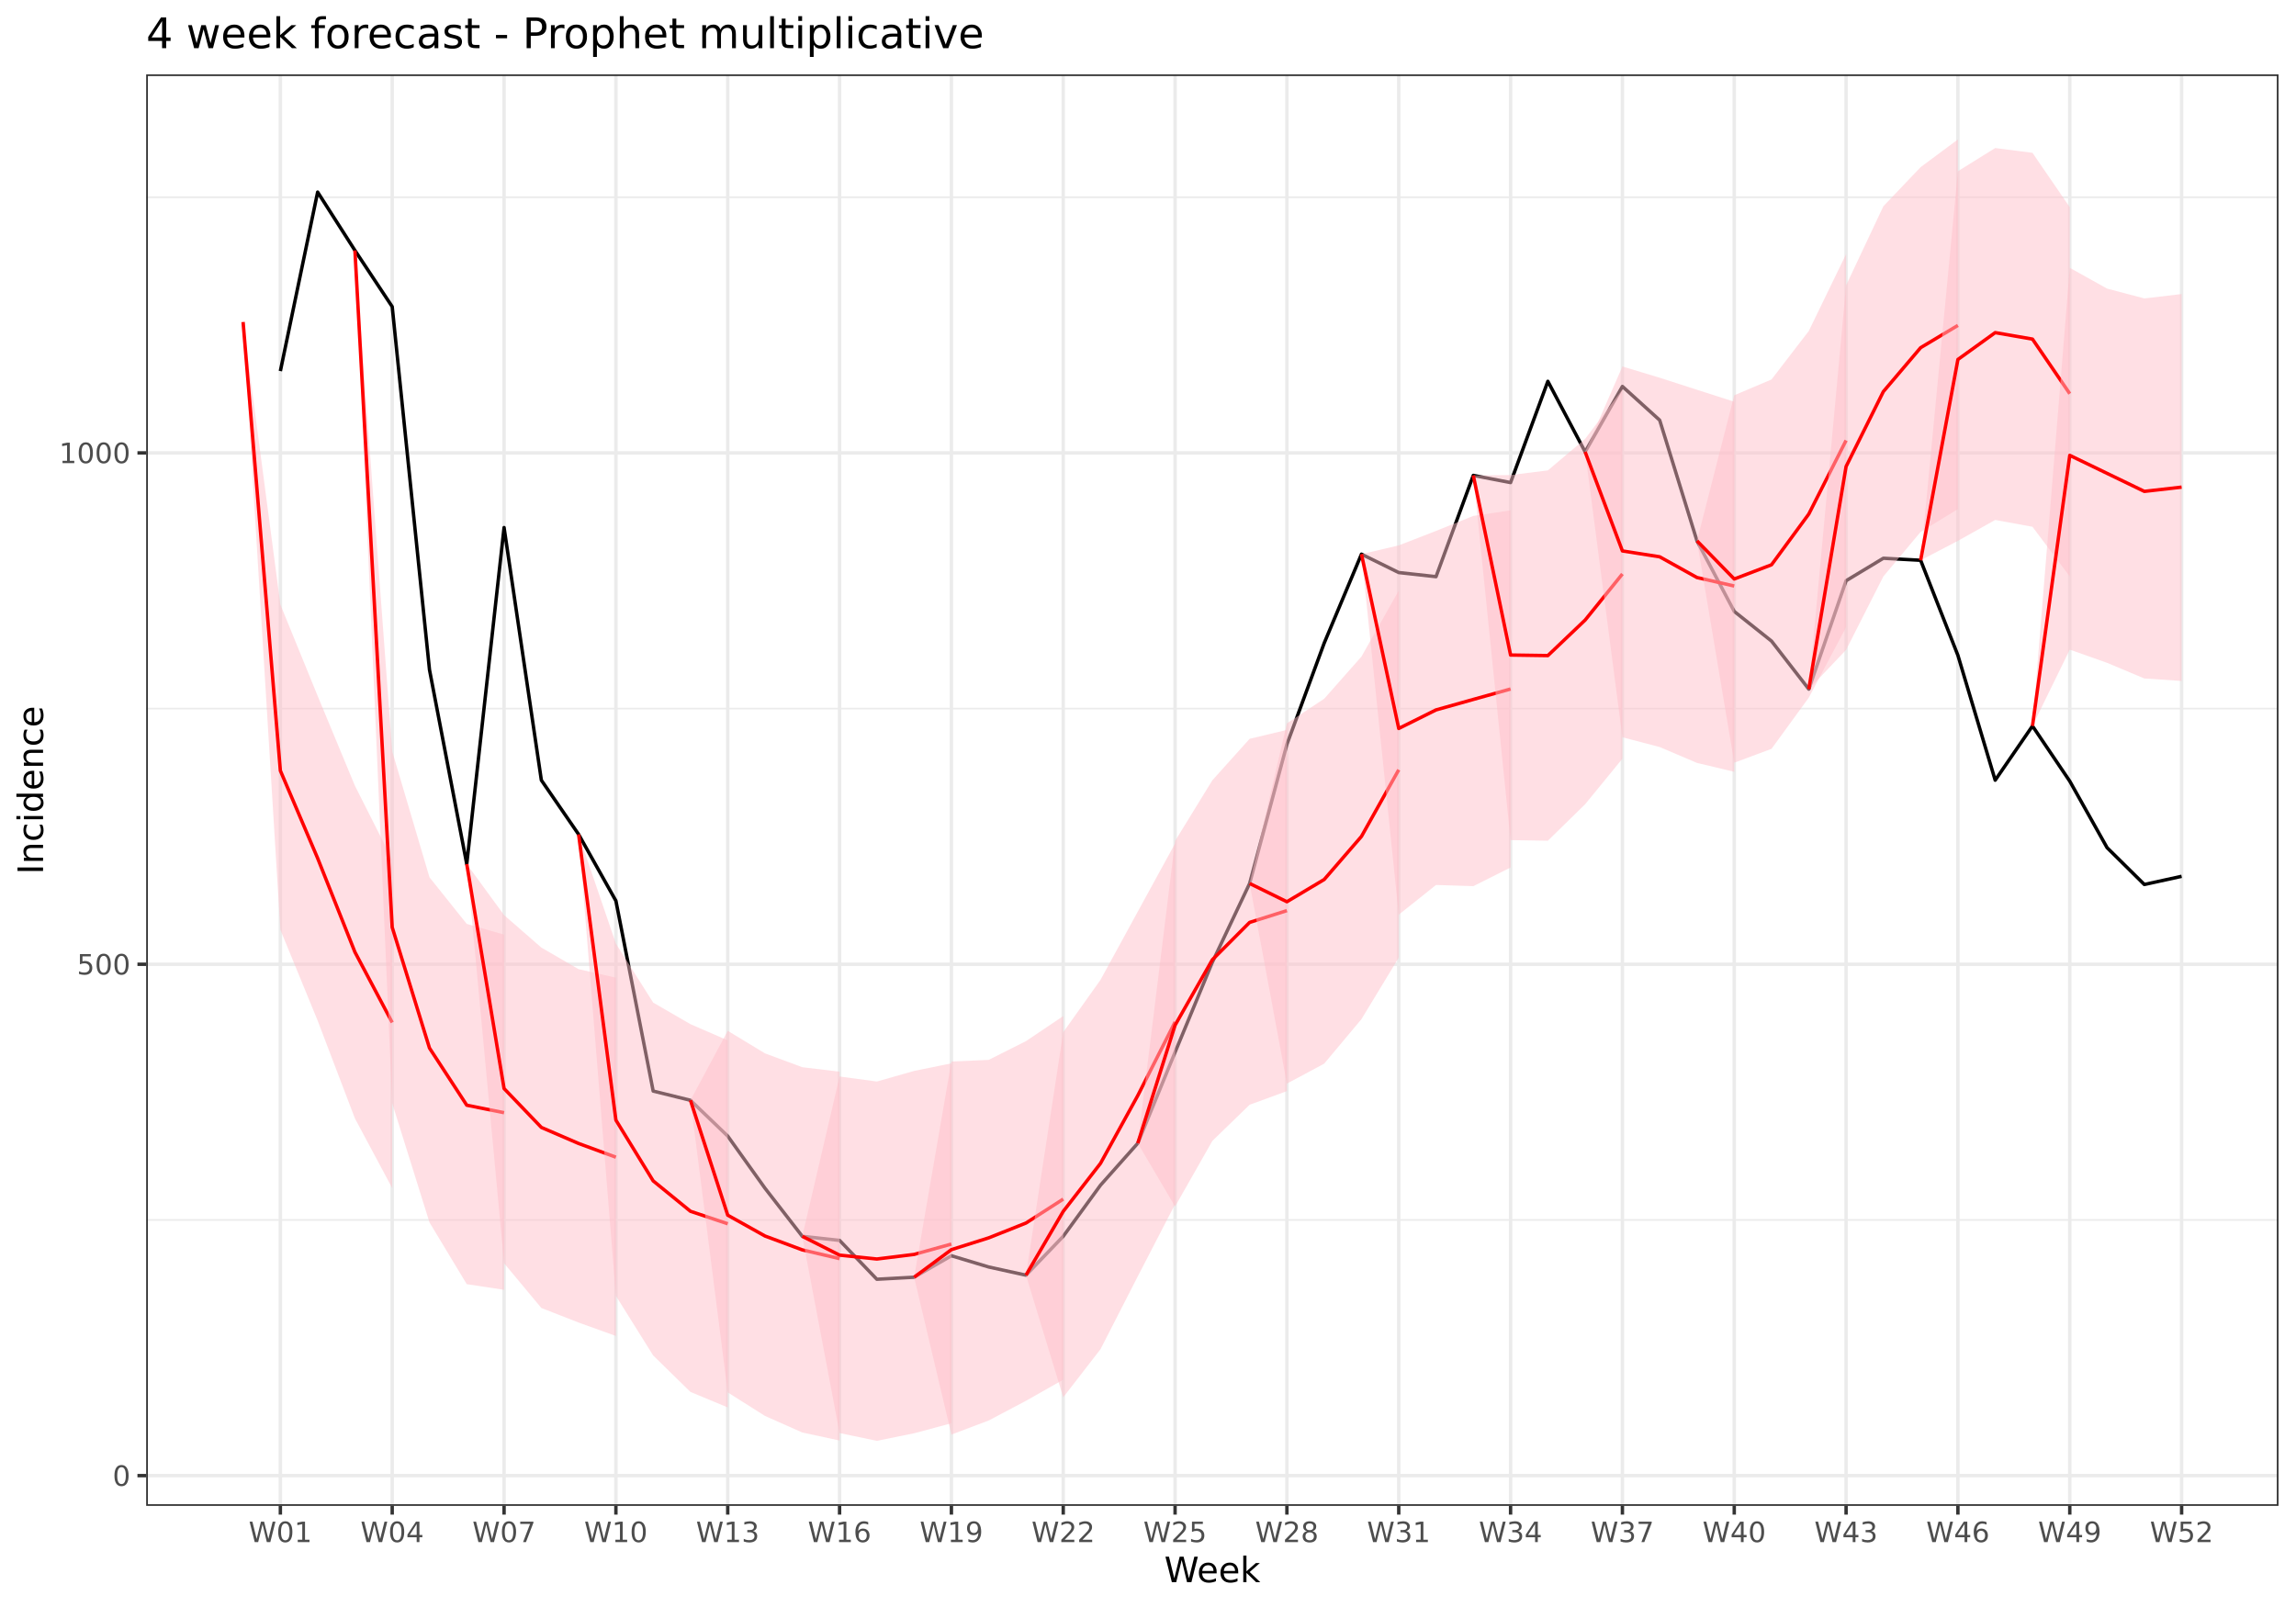
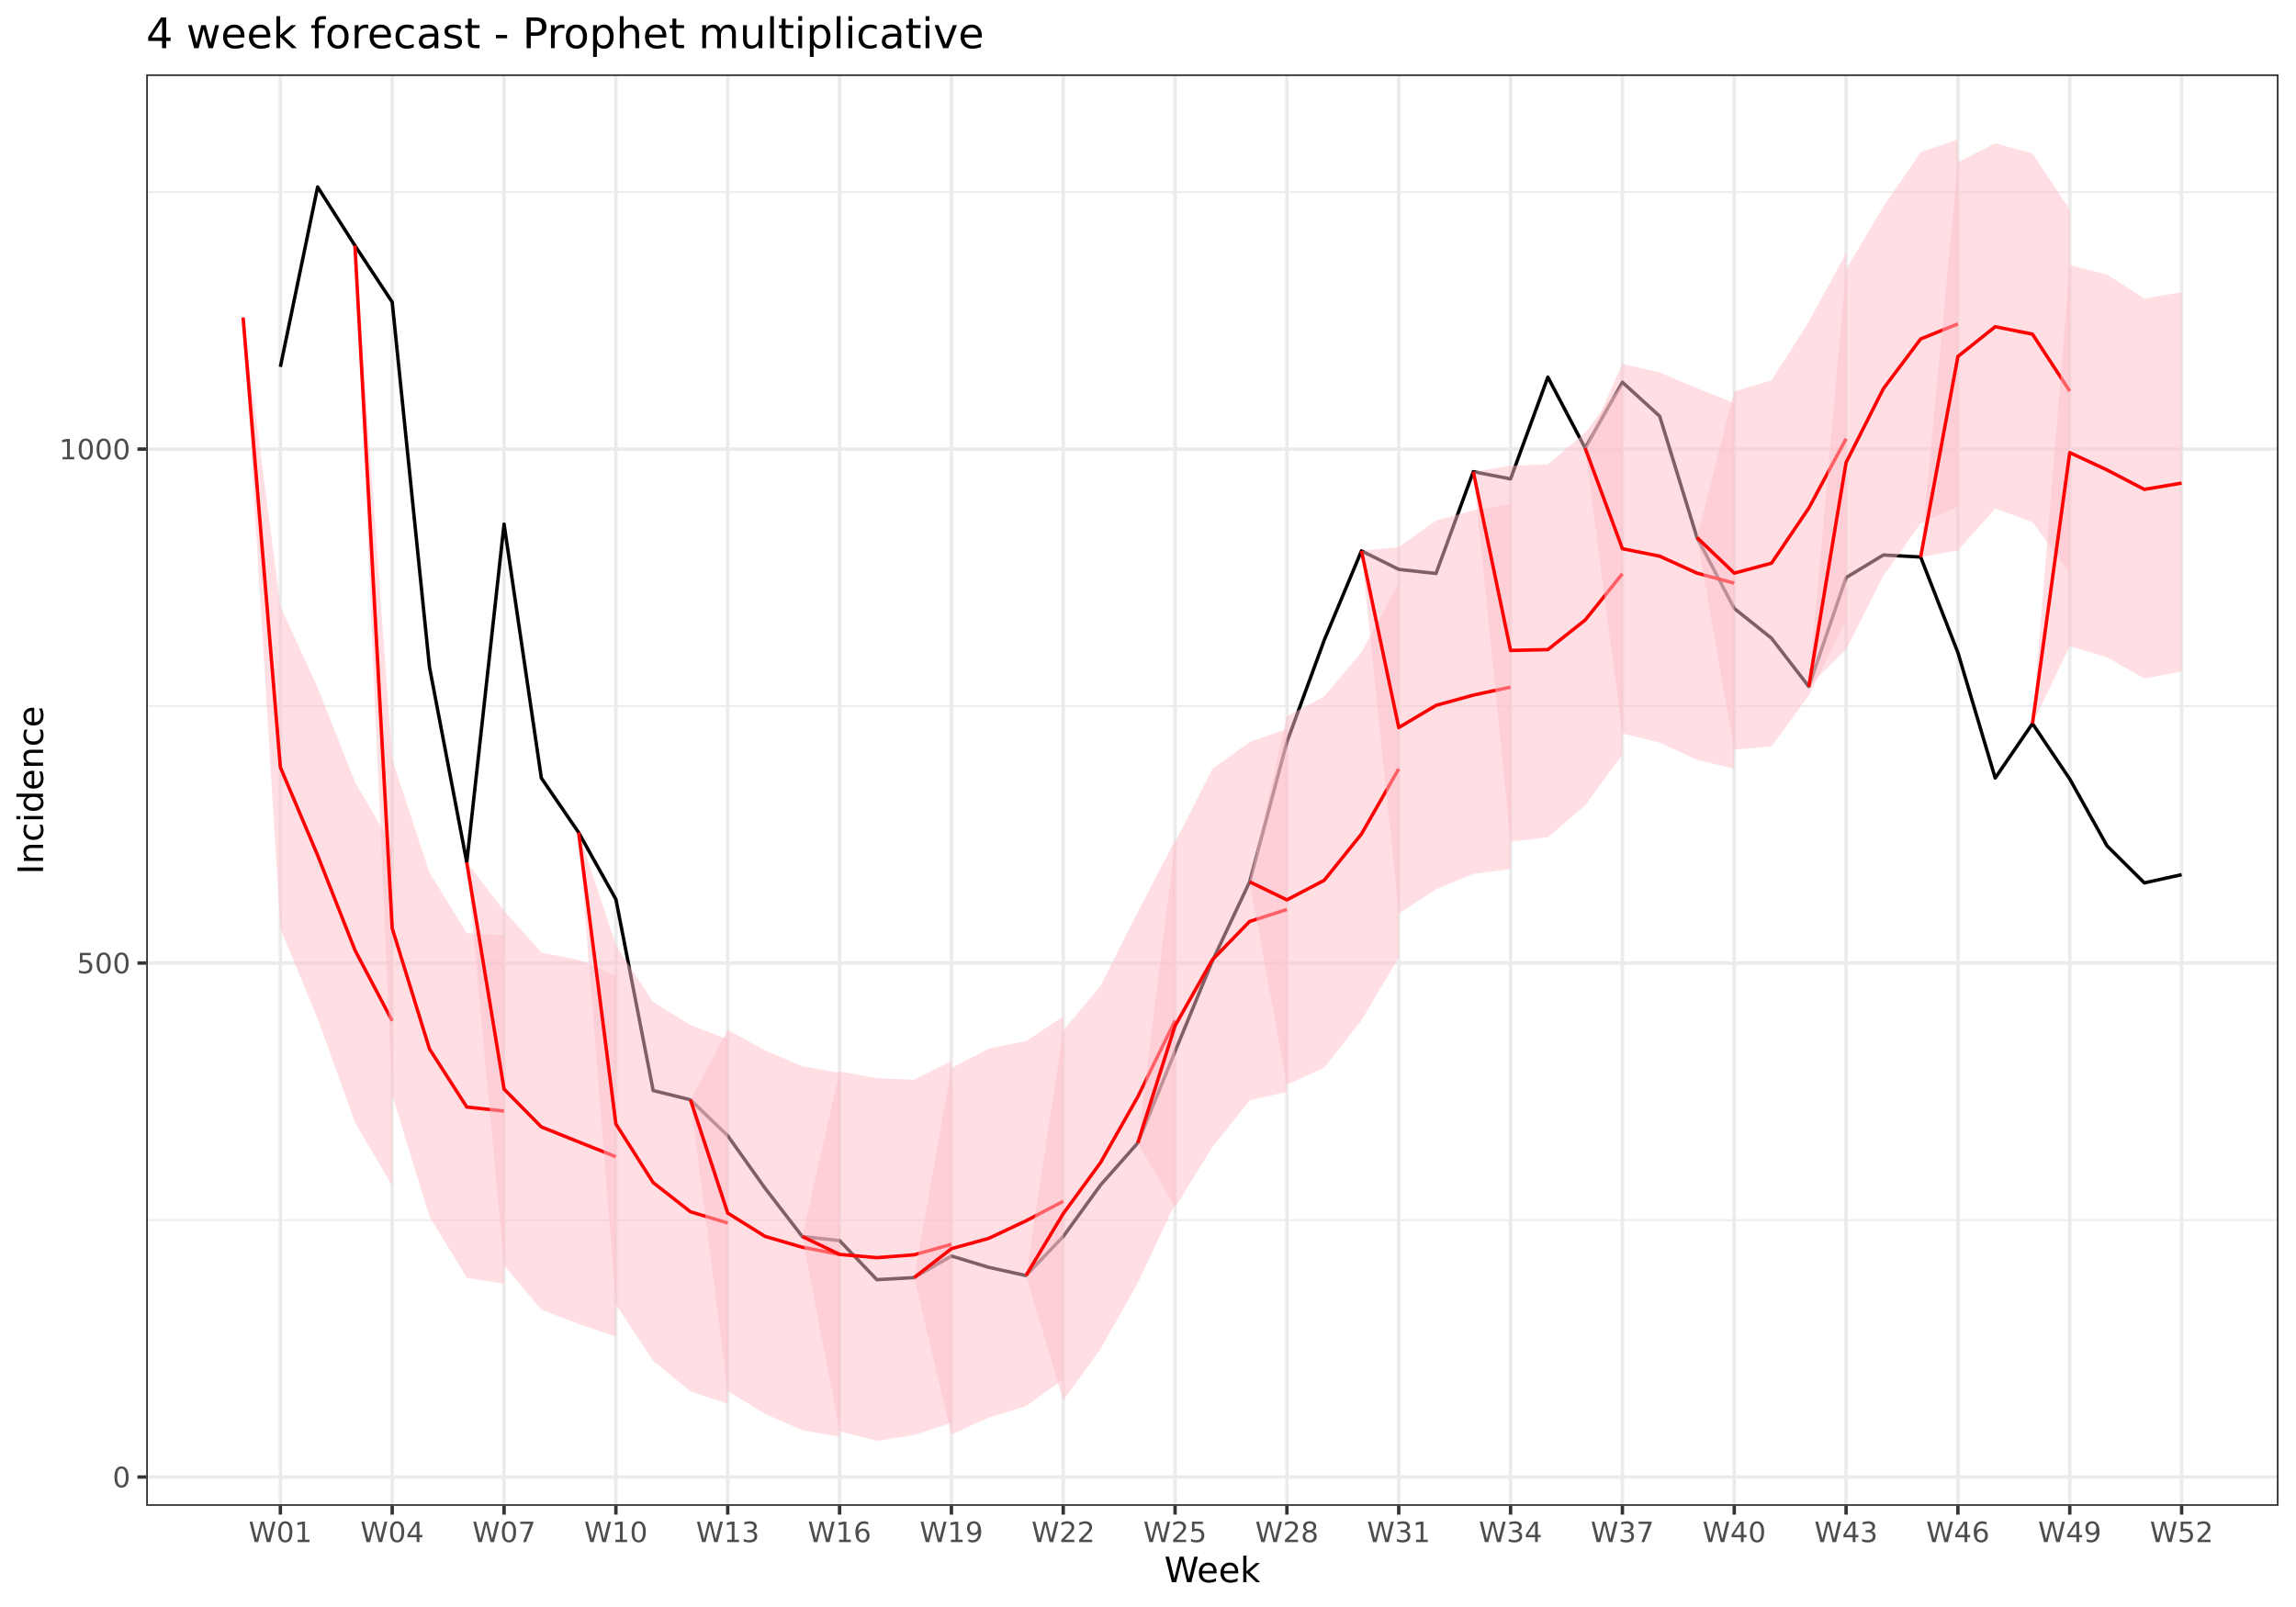
<svg xmlns="http://www.w3.org/2000/svg" class="svglite" width="720.00pt" height="504.00pt" viewBox="0 0 720.00 504.00">
  <defs>
    <style type="text/css">
    .svglite line, .svglite polyline, .svglite polygon, .svglite path, .svglite rect, .svglite circle {
      fill: none;
      stroke: #000000;
      stroke-linecap: round;
      stroke-linejoin: round;
      stroke-miterlimit: 10.00;
    }
    .svglite text {
      white-space: pre;
    }
  </style>
  </defs>
  <rect width="100%" height="100%" style="stroke: none; fill: #FFFFFF;" />
  <defs>
    <clipPath id="cpMC4wMHw3MjAuMDB8MC4wMHw1MDQuMDA=">
      <rect x="0.00" y="0.00" width="720.00" height="504.00" />
    </clipPath>
  </defs>
  <g clip-path="url(#cpMC4wMHw3MjAuMDB8MC4wMHw1MDQuMDA=)">
    <rect x="0.00" y="-0" width="720.00" height="504.00" style="stroke-width: 1.07; stroke: #FFFFFF; fill: #FFFFFF;" />
  </g>
  <defs>
    <clipPath id="cpNDUuODR8NzE0LjUyfDIzLjMyfDQ3Mi4yOQ==">
      <rect x="45.84" y="23.32" width="668.68" height="448.97" />
    </clipPath>
  </defs>
  <g clip-path="url(#cpNDUuODR8NzE0LjUyfDIzLjMyfDQ3Mi4yOQ==)">
    <rect x="45.84" y="23.32" width="668.68" height="448.97" style="stroke-width: 1.07; stroke: none; fill: #FFFFFF;" />
-     <polyline points="45.84,382.61 714.52,382.61 " style="stroke-width: 0.53; stroke: #EBEBEB; stroke-linecap: butt;" />
-     <polyline points="45.84,222.23 714.52,222.23 " style="stroke-width: 0.53; stroke: #EBEBEB; stroke-linecap: butt;" />
-     <polyline points="45.84,61.86 714.52,61.86 " style="stroke-width: 0.53; stroke: #EBEBEB; stroke-linecap: butt;" />
-     <polyline points="45.84,462.80 714.52,462.80 " style="stroke-width: 1.07; stroke: #EBEBEB; stroke-linecap: butt;" />
-     <polyline points="45.84,302.42 714.52,302.42 " style="stroke-width: 1.07; stroke: #EBEBEB; stroke-linecap: butt;" />
-     <polyline points="45.84,142.04 714.52,142.04 " style="stroke-width: 1.07; stroke: #EBEBEB; stroke-linecap: butt;" />
+     <polyline points="45.84,382.64 714.52,382.64 " style="stroke-width: 0.53; stroke: #EBEBEB; stroke-linecap: butt;" />
+     <polyline points="45.84,221.45 714.52,221.45 " style="stroke-width: 0.53; stroke: #EBEBEB; stroke-linecap: butt;" />
+     <polyline points="45.84,60.25 714.52,60.25 " style="stroke-width: 0.53; stroke: #EBEBEB; stroke-linecap: butt;" />
+     <polyline points="45.84,463.23 714.52,463.23 " style="stroke-width: 1.07; stroke: #EBEBEB; stroke-linecap: butt;" />
+     <polyline points="45.84,302.04 714.52,302.04 " style="stroke-width: 1.07; stroke: #EBEBEB; stroke-linecap: butt;" />
+     <polyline points="45.84,140.85 714.52,140.85 " style="stroke-width: 1.07; stroke: #EBEBEB; stroke-linecap: butt;" />
    <polyline points="87.92,472.29 87.92,23.32 " style="stroke-width: 1.07; stroke: #EBEBEB; stroke-linecap: butt;" />
    <polyline points="122.99,472.29 122.99,23.32 " style="stroke-width: 1.07; stroke: #EBEBEB; stroke-linecap: butt;" />
    <polyline points="158.07,472.29 158.07,23.32 " style="stroke-width: 1.07; stroke: #EBEBEB; stroke-linecap: butt;" />
    <polyline points="193.14,472.29 193.14,23.32 " style="stroke-width: 1.07; stroke: #EBEBEB; stroke-linecap: butt;" />
    <polyline points="228.21,472.29 228.21,23.32 " style="stroke-width: 1.07; stroke: #EBEBEB; stroke-linecap: butt;" />
    <polyline points="263.28,472.29 263.28,23.32 " style="stroke-width: 1.07; stroke: #EBEBEB; stroke-linecap: butt;" />
    <polyline points="298.35,472.29 298.35,23.32 " style="stroke-width: 1.07; stroke: #EBEBEB; stroke-linecap: butt;" />
    <polyline points="333.42,472.29 333.42,23.32 " style="stroke-width: 1.07; stroke: #EBEBEB; stroke-linecap: butt;" />
    <polyline points="368.49,472.29 368.49,23.32 " style="stroke-width: 1.07; stroke: #EBEBEB; stroke-linecap: butt;" />
    <polyline points="403.56,472.29 403.56,23.32 " style="stroke-width: 1.07; stroke: #EBEBEB; stroke-linecap: butt;" />
    <polyline points="438.63,472.29 438.63,23.32 " style="stroke-width: 1.07; stroke: #EBEBEB; stroke-linecap: butt;" />
    <polyline points="473.70,472.29 473.70,23.32 " style="stroke-width: 1.07; stroke: #EBEBEB; stroke-linecap: butt;" />
    <polyline points="508.77,472.29 508.77,23.32 " style="stroke-width: 1.07; stroke: #EBEBEB; stroke-linecap: butt;" />
    <polyline points="543.84,472.29 543.84,23.32 " style="stroke-width: 1.07; stroke: #EBEBEB; stroke-linecap: butt;" />
    <polyline points="578.91,472.29 578.91,23.32 " style="stroke-width: 1.07; stroke: #EBEBEB; stroke-linecap: butt;" />
    <polyline points="613.98,472.29 613.98,23.32 " style="stroke-width: 1.07; stroke: #EBEBEB; stroke-linecap: butt;" />
    <polyline points="649.06,472.29 649.06,23.32 " style="stroke-width: 1.07; stroke: #EBEBEB; stroke-linecap: butt;" />
    <polyline points="684.13,472.29 684.13,23.32 " style="stroke-width: 1.07; stroke: #EBEBEB; stroke-linecap: butt;" />
-     <polyline points="87.92,116.38 99.61,60.25 111.30,78.54 122.99,96.18 134.68,210.04 146.37,270.99 158.07,165.46 169.76,244.69 181.45,261.69 193.14,282.53 204.83,342.19 216.52,345.08 228.21,356.31 239.90,372.67 251.59,387.74 263.28,389.02 274.97,401.21 286.66,400.57 298.35,393.84 310.04,397.36 321.73,399.93 333.42,387.74 345.11,371.70 356.80,358.55 368.49,330.01 380.18,301.78 391.87,277.08 403.56,233.46 415.25,201.70 426.94,173.80 438.63,179.57 450.32,180.86 462.01,149.10 473.70,151.35 485.39,119.59 497.08,141.72 508.77,121.20 520.46,131.78 532.15,169.63 543.84,191.76 555.53,201.06 567.22,216.14 578.91,182.14 590.60,175.08 602.29,175.72 613.98,205.55 625.67,244.69 637.36,227.69 649.06,245.01 660.75,265.85 672.44,277.40 684.13,274.84 " style="stroke-width: 1.07; stroke-linecap: butt;" />
-     <polygon points="76.23,100.99 87.92,189.60 99.61,218.26 111.30,246.43 122.99,269.58 122.99,372.61 111.30,350.77 99.61,320.09 87.92,291.60 76.23,100.99 " style="stroke-width: 0.00; stroke: none; stroke-linecap: butt; fill: #FFC0CB; fill-opacity: 0.50;" />
-     <polyline points="76.23,100.99 87.92,189.60 99.61,218.26 111.30,246.43 122.99,269.58 " style="stroke-width: 1.07; stroke: none; stroke-linecap: butt;" />
-     <polyline points="122.99,372.61 111.30,350.77 99.61,320.09 87.92,291.60 76.23,100.99 " style="stroke-width: 1.07; stroke: none; stroke-linecap: butt;" />
-     <polyline points="76.23,100.99 87.92,241.71 99.61,269.17 111.30,298.60 122.99,320.68 " style="stroke-width: 1.07; stroke: #FF0000; stroke-linecap: butt;" />
-     <polygon points="111.30,78.54 122.99,235.62 134.68,275.15 146.37,289.76 158.07,293.12 158.07,404.52 146.37,402.75 134.68,383.38 122.99,345.99 111.30,78.54 " style="stroke-width: 0.00; stroke: none; stroke-linecap: butt; fill: #FFC0CB; fill-opacity: 0.50;" />
-     <polyline points="111.30,78.54 122.99,235.62 134.68,275.15 146.37,289.76 158.07,293.12 " style="stroke-width: 1.07; stroke: none; stroke-linecap: butt;" />
-     <polyline points="158.07,404.52 146.37,402.75 134.68,383.38 122.99,345.99 111.30,78.54 " style="stroke-width: 1.07; stroke: none; stroke-linecap: butt;" />
-     <polyline points="111.30,78.54 122.99,290.82 134.68,328.70 146.37,346.62 158.07,348.97 " style="stroke-width: 1.07; stroke: #FF0000; stroke-linecap: butt;" />
-     <polygon points="146.37,270.99 158.07,287.00 169.76,297.19 181.45,303.96 193.14,306.63 193.14,419.00 181.45,414.79 169.76,410.22 158.07,396.19 146.37,270.99 " style="stroke-width: 0.00; stroke: none; stroke-linecap: butt; fill: #FFC0CB; fill-opacity: 0.50;" />
-     <polyline points="146.37,270.99 158.07,287.00 169.76,297.19 181.45,303.96 193.14,306.63 " style="stroke-width: 1.07; stroke: none; stroke-linecap: butt;" />
-     <polyline points="193.14,419.00 181.45,414.79 169.76,410.22 158.07,396.19 146.37,270.99 " style="stroke-width: 1.07; stroke: none; stroke-linecap: butt;" />
-     <polyline points="146.37,270.99 158.07,341.40 169.76,353.59 181.45,358.63 193.14,362.93 " style="stroke-width: 1.07; stroke: #FF0000; stroke-linecap: butt;" />
-     <polygon points="181.45,261.69 193.14,295.95 204.83,314.44 216.52,321.21 228.21,326.29 228.21,441.41 216.52,436.55 204.83,425.11 193.14,406.42 181.45,261.69 " style="stroke-width: 0.00; stroke: none; stroke-linecap: butt; fill: #FFC0CB; fill-opacity: 0.50;" />
-     <polyline points="181.45,261.69 193.14,295.95 204.83,314.44 216.52,321.21 228.21,326.29 " style="stroke-width: 1.07; stroke: none; stroke-linecap: butt;" />
-     <polyline points="228.21,441.41 216.52,436.55 204.83,425.11 193.14,406.42 181.45,261.69 " style="stroke-width: 1.07; stroke: none; stroke-linecap: butt;" />
-     <polyline points="181.45,261.69 193.14,351.30 204.83,370.36 216.52,379.89 228.21,383.81 " style="stroke-width: 1.07; stroke: #FF0000; stroke-linecap: butt;" />
-     <polygon points="216.52,345.08 228.21,323.29 239.90,330.37 251.59,334.71 263.28,336.11 263.28,451.79 251.59,449.27 239.90,444.08 228.21,436.70 216.52,345.08 " style="stroke-width: 0.00; stroke: none; stroke-linecap: butt; fill: #FFC0CB; fill-opacity: 0.50;" />
-     <polyline points="216.52,345.08 228.21,323.29 239.90,330.37 251.59,334.71 263.28,336.11 " style="stroke-width: 1.07; stroke: none; stroke-linecap: butt;" />
-     <polyline points="263.28,451.79 251.59,449.27 239.90,444.08 228.21,436.70 216.52,345.08 " style="stroke-width: 1.07; stroke: none; stroke-linecap: butt;" />
-     <polyline points="216.52,345.08 228.21,381.12 239.90,387.65 251.59,392.00 263.28,394.74 " style="stroke-width: 1.07; stroke: #FF0000; stroke-linecap: butt;" />
-     <polygon points="251.59,387.74 263.28,337.62 274.97,339.20 286.66,335.87 298.35,333.49 298.35,446.38 286.66,449.51 274.97,451.89 263.28,449.45 251.59,387.74 " style="stroke-width: 0.00; stroke: none; stroke-linecap: butt; fill: #FFC0CB; fill-opacity: 0.50;" />
-     <polyline points="251.59,387.74 263.28,337.62 274.97,339.20 286.66,335.87 298.35,333.49 " style="stroke-width: 1.07; stroke: none; stroke-linecap: butt;" />
-     <polyline points="298.35,446.38 286.66,449.51 274.97,451.89 263.28,449.45 251.59,387.74 " style="stroke-width: 1.07; stroke: none; stroke-linecap: butt;" />
-     <polyline points="251.59,387.74 263.28,393.64 274.97,394.86 286.66,393.42 298.35,390.17 " style="stroke-width: 1.07; stroke: #FF0000; stroke-linecap: butt;" />
-     <polygon points="286.66,400.57 298.35,332.92 310.04,332.41 321.73,326.53 333.42,318.67 333.42,432.71 321.73,439.33 310.04,445.51 298.35,449.92 286.66,400.57 " style="stroke-width: 0.00; stroke: none; stroke-linecap: butt; fill: #FFC0CB; fill-opacity: 0.50;" />
-     <polyline points="286.66,400.57 298.35,332.92 310.04,332.41 321.73,326.53 333.42,318.67 " style="stroke-width: 1.07; stroke: none; stroke-linecap: butt;" />
-     <polyline points="333.42,432.71 321.73,439.33 310.04,445.51 298.35,449.92 286.66,400.57 " style="stroke-width: 1.07; stroke: none; stroke-linecap: butt;" />
-     <polyline points="286.66,400.57 298.35,391.92 310.04,388.23 321.73,383.58 333.42,376.07 " style="stroke-width: 1.07; stroke: #FF0000; stroke-linecap: butt;" />
-     <polygon points="321.73,399.93 333.42,323.73 345.11,307.31 356.80,285.90 368.49,264.54 368.49,377.68 356.80,400.29 345.11,423.14 333.42,438.24 321.73,399.93 " style="stroke-width: 0.00; stroke: none; stroke-linecap: butt; fill: #FFC0CB; fill-opacity: 0.50;" />
-     <polyline points="321.73,399.93 333.42,323.73 345.11,307.31 356.80,285.90 368.49,264.54 " style="stroke-width: 1.07; stroke: none; stroke-linecap: butt;" />
-     <polyline points="368.49,377.68 356.80,400.29 345.11,423.14 333.42,438.24 321.73,399.93 " style="stroke-width: 1.07; stroke: none; stroke-linecap: butt;" />
-     <polyline points="321.73,399.93 333.42,379.92 345.11,364.86 356.80,343.59 368.49,320.52 " style="stroke-width: 1.07; stroke: #FF0000; stroke-linecap: butt;" />
-     <polygon points="356.80,358.55 368.49,263.76 380.18,244.72 391.87,231.71 403.56,228.92 403.56,342.20 391.87,346.48 380.18,357.82 368.49,378.40 356.80,358.55 " style="stroke-width: 0.00; stroke: none; stroke-linecap: butt; fill: #FFC0CB; fill-opacity: 0.50;" />
-     <polyline points="356.80,358.55 368.49,263.76 380.18,244.72 391.87,231.71 403.56,228.92 " style="stroke-width: 1.07; stroke: none; stroke-linecap: butt;" />
-     <polyline points="403.56,342.20 391.87,346.48 380.18,357.82 368.49,378.40 356.80,358.55 " style="stroke-width: 1.07; stroke: none; stroke-linecap: butt;" />
-     <polyline points="356.80,358.55 368.49,321.53 380.18,301.00 391.87,289.29 403.56,285.59 " style="stroke-width: 1.07; stroke: #FF0000; stroke-linecap: butt;" />
-     <polygon points="391.87,277.08 403.56,226.87 415.25,219.15 426.94,205.92 438.63,185.24 438.63,300.35 426.94,319.63 415.25,333.59 403.56,339.86 391.87,277.08 " style="stroke-width: 0.00; stroke: none; stroke-linecap: butt; fill: #FFC0CB; fill-opacity: 0.50;" />
-     <polyline points="391.87,277.08 403.56,226.87 415.25,219.15 426.94,205.92 438.63,185.24 " style="stroke-width: 1.07; stroke: none; stroke-linecap: butt;" />
-     <polyline points="438.63,300.35 426.94,319.63 415.25,333.59 403.56,339.86 391.87,277.08 " style="stroke-width: 1.07; stroke: none; stroke-linecap: butt;" />
-     <polyline points="391.87,277.08 403.56,282.81 415.25,275.84 426.94,262.32 438.63,241.43 " style="stroke-width: 1.07; stroke: #FF0000; stroke-linecap: butt;" />
-     <polygon points="426.94,173.80 438.63,171.05 450.32,166.51 462.01,161.81 473.70,160.05 473.70,272.06 462.01,277.93 450.32,277.55 438.63,286.87 426.94,173.80 " style="stroke-width: 0.00; stroke: none; stroke-linecap: butt; fill: #FFC0CB; fill-opacity: 0.50;" />
-     <polyline points="426.94,173.80 438.63,171.05 450.32,166.51 462.01,161.81 473.70,160.05 " style="stroke-width: 1.07; stroke: none; stroke-linecap: butt;" />
-     <polyline points="473.70,272.06 462.01,277.93 450.32,277.55 438.63,286.87 426.94,173.80 " style="stroke-width: 1.07; stroke: none; stroke-linecap: butt;" />
-     <polyline points="426.94,173.80 438.63,228.47 450.32,222.65 462.01,219.36 473.70,216.09 " style="stroke-width: 1.07; stroke: #FF0000; stroke-linecap: butt;" />
-     <polygon points="462.01,149.10 473.70,148.99 485.39,147.53 497.08,137.65 508.77,122.14 508.77,237.94 497.08,252.23 485.39,263.67 473.70,263.48 462.01,149.10 " style="stroke-width: 0.00; stroke: none; stroke-linecap: butt; fill: #FFC0CB; fill-opacity: 0.50;" />
-     <polyline points="462.01,149.10 473.70,148.99 485.39,147.53 497.08,137.65 508.77,122.14 " style="stroke-width: 1.07; stroke: none; stroke-linecap: butt;" />
-     <polyline points="508.77,237.94 497.08,252.23 485.39,263.67 473.70,263.48 462.01,149.10 " style="stroke-width: 1.07; stroke: none; stroke-linecap: butt;" />
-     <polyline points="462.01,149.10 473.70,205.44 485.39,205.61 497.08,194.47 508.77,180.01 " style="stroke-width: 1.07; stroke: #FF0000; stroke-linecap: butt;" />
-     <polygon points="497.08,141.72 508.77,114.94 520.46,118.47 532.15,122.24 543.84,126.00 543.84,242.06 532.15,239.27 520.46,234.29 508.77,231.23 497.08,141.72 " style="stroke-width: 0.00; stroke: none; stroke-linecap: butt; fill: #FFC0CB; fill-opacity: 0.50;" />
-     <polyline points="497.08,141.72 508.77,114.94 520.46,118.47 532.15,122.24 543.84,126.00 " style="stroke-width: 1.07; stroke: none; stroke-linecap: butt;" />
-     <polyline points="543.84,242.06 532.15,239.27 520.46,234.29 508.77,231.23 497.08,141.72 " style="stroke-width: 1.07; stroke: none; stroke-linecap: butt;" />
-     <polyline points="497.08,141.72 508.77,172.79 520.46,174.63 532.15,181.13 543.84,183.79 " style="stroke-width: 1.07; stroke: #FF0000; stroke-linecap: butt;" />
-     <polygon points="532.15,169.63 543.84,123.97 555.53,119.01 567.22,103.80 578.91,79.70 578.91,196.74 567.22,218.79 555.53,234.85 543.84,239.21 532.15,169.63 " style="stroke-width: 0.00; stroke: none; stroke-linecap: butt; fill: #FFC0CB; fill-opacity: 0.50;" />
-     <polyline points="532.15,169.63 543.84,123.97 555.53,119.01 567.22,103.80 578.91,79.70 " style="stroke-width: 1.07; stroke: none; stroke-linecap: butt;" />
-     <polyline points="578.91,196.74 567.22,218.79 555.53,234.85 543.84,239.21 532.15,169.63 " style="stroke-width: 1.07; stroke: none; stroke-linecap: butt;" />
-     <polyline points="532.15,169.63 543.84,181.59 555.53,177.13 567.22,161.21 578.91,138.13 " style="stroke-width: 1.07; stroke: #FF0000; stroke-linecap: butt;" />
-     <polygon points="567.22,216.14 578.91,89.52 590.60,64.69 602.29,52.42 613.98,43.73 613.98,159.67 602.29,166.81 590.60,180.79 578.91,203.82 567.22,216.14 " style="stroke-width: 0.00; stroke: none; stroke-linecap: butt; fill: #FFC0CB; fill-opacity: 0.50;" />
-     <polyline points="567.22,216.14 578.91,89.52 590.60,64.69 602.29,52.42 613.98,43.73 " style="stroke-width: 1.07; stroke: none; stroke-linecap: butt;" />
-     <polyline points="613.98,159.67 602.29,166.81 590.60,180.79 578.91,203.82 567.22,216.14 " style="stroke-width: 1.07; stroke: none; stroke-linecap: butt;" />
-     <polyline points="567.22,216.14 578.91,146.31 590.60,122.81 602.29,109.04 613.98,102.05 " style="stroke-width: 1.07; stroke: #FF0000; stroke-linecap: butt;" />
-     <polygon points="602.29,175.72 613.98,53.70 625.67,46.43 637.36,47.93 649.06,64.99 649.06,180.82 637.36,165.21 625.67,163.07 613.98,169.62 602.29,175.72 " style="stroke-width: 0.00; stroke: none; stroke-linecap: butt; fill: #FFC0CB; fill-opacity: 0.50;" />
-     <polyline points="602.29,175.72 613.98,53.70 625.67,46.43 637.36,47.93 649.06,64.99 " style="stroke-width: 1.07; stroke: none; stroke-linecap: butt;" />
-     <polyline points="649.06,180.82 637.36,165.21 625.67,163.07 613.98,169.62 602.29,175.72 " style="stroke-width: 1.07; stroke: none; stroke-linecap: butt;" />
-     <polyline points="602.29,175.72 613.98,112.74 625.67,104.32 637.36,106.35 649.06,123.48 " style="stroke-width: 1.07; stroke: #FF0000; stroke-linecap: butt;" />
-     <polygon points="637.36,227.69 649.06,84.00 660.75,90.51 672.44,93.60 684.13,92.22 684.13,213.57 672.44,212.79 660.75,207.88 649.06,203.74 637.36,227.69 " style="stroke-width: 0.00; stroke: none; stroke-linecap: butt; fill: #FFC0CB; fill-opacity: 0.50;" />
-     <polyline points="637.36,227.69 649.06,84.00 660.75,90.51 672.44,93.60 684.13,92.22 " style="stroke-width: 1.07; stroke: none; stroke-linecap: butt;" />
-     <polyline points="684.13,213.57 672.44,212.79 660.75,207.88 649.06,203.74 637.36,227.69 " style="stroke-width: 1.07; stroke: none; stroke-linecap: butt;" />
-     <polyline points="637.36,227.69 649.06,142.81 660.75,148.46 672.44,154.11 684.13,152.78 " style="stroke-width: 1.07; stroke: #FF0000; stroke-linecap: butt;" />
+     <polyline points="87.92,115.06 99.61,58.64 111.30,77.02 122.99,94.75 134.68,209.20 146.37,270.45 158.07,164.38 169.76,244.01 181.45,261.10 193.14,282.05 204.83,342.02 216.52,344.92 228.21,356.20 239.90,372.64 251.59,387.80 263.28,389.09 274.97,401.34 286.66,400.69 298.35,393.92 310.04,397.47 321.73,400.05 333.42,387.80 345.11,371.68 356.80,358.46 368.49,329.77 380.18,301.40 391.87,276.57 403.56,232.73 415.25,200.81 426.94,172.77 438.63,178.57 450.32,179.86 462.01,147.94 473.70,150.20 485.39,118.28 497.08,140.53 508.77,119.89 520.46,130.53 532.15,168.57 543.84,190.82 555.53,200.17 567.22,215.32 578.91,181.15 590.60,174.06 602.29,174.70 613.98,204.68 625.67,244.01 637.36,226.93 649.06,244.34 660.75,265.29 672.44,276.90 684.13,274.32 " style="stroke-width: 1.07; stroke-linecap: butt;" />
+     <polygon points="76.23,99.58 87.92,190.14 99.61,215.66 111.30,245.14 122.99,265.50 122.99,371.97 111.30,351.97 99.61,319.46 87.92,291.28 76.23,99.58 " style="stroke-width: 0.00; stroke: none; stroke-linecap: butt; fill: #FFC0CB; fill-opacity: 0.50;" />
+     <polyline points="76.23,99.58 87.92,190.14 99.61,215.66 111.30,245.14 122.99,265.50 " style="stroke-width: 1.07; stroke: none; stroke-linecap: butt;" />
+     <polyline points="122.99,371.97 111.30,351.97 99.61,319.46 87.92,291.28 76.23,99.58 " style="stroke-width: 1.07; stroke: none; stroke-linecap: butt;" />
+     <polyline points="76.23,99.58 87.92,240.64 99.61,268.26 111.30,297.97 122.99,320.19 " style="stroke-width: 1.07; stroke: #FF0000; stroke-linecap: butt;" />
+     <polygon points="111.30,77.02 122.99,238.22 134.68,273.65 146.37,292.64 158.07,293.34 158.07,402.62 146.37,400.77 134.68,381.58 122.99,343.48 111.30,77.02 " style="stroke-width: 0.00; stroke: none; stroke-linecap: butt; fill: #FFC0CB; fill-opacity: 0.50;" />
+     <polyline points="111.30,77.02 122.99,238.22 134.68,273.65 146.37,292.64 158.07,293.34 " style="stroke-width: 1.07; stroke: none; stroke-linecap: butt;" />
+     <polyline points="158.07,402.62 146.37,400.77 134.68,381.58 122.99,343.48 111.30,77.02 " style="stroke-width: 1.07; stroke: none; stroke-linecap: butt;" />
+     <polyline points="111.30,77.02 122.99,291.12 134.68,328.99 146.37,347.19 158.07,348.47 " style="stroke-width: 1.07; stroke: #FF0000; stroke-linecap: butt;" />
+     <polygon points="146.37,270.45 158.07,285.61 169.76,298.72 181.45,301.08 193.14,306.01 193.14,419.15 181.45,415.23 169.76,410.75 158.07,396.84 146.37,270.45 " style="stroke-width: 0.00; stroke: none; stroke-linecap: butt; fill: #FFC0CB; fill-opacity: 0.50;" />
+     <polyline points="146.37,270.45 158.07,285.61 169.76,298.72 181.45,301.08 193.14,306.01 " style="stroke-width: 1.07; stroke: none; stroke-linecap: butt;" />
+     <polyline points="193.14,419.15 181.45,415.23 169.76,410.75 158.07,396.84 146.37,270.45 " style="stroke-width: 1.07; stroke: none; stroke-linecap: butt;" />
+     <polyline points="146.37,270.45 158.07,341.58 169.76,353.44 181.45,358.13 193.14,362.79 " style="stroke-width: 1.07; stroke: #FF0000; stroke-linecap: butt;" />
+     <polygon points="181.45,261.10 193.14,296.43 204.83,314.32 216.52,321.43 228.21,325.97 228.21,440.27 216.52,436.41 204.83,426.82 193.14,409.20 181.45,261.10 " style="stroke-width: 0.00; stroke: none; stroke-linecap: butt; fill: #FFC0CB; fill-opacity: 0.50;" />
+     <polyline points="181.45,261.10 193.14,296.43 204.83,314.32 216.52,321.43 228.21,325.97 " style="stroke-width: 1.07; stroke: none; stroke-linecap: butt;" />
+     <polyline points="228.21,440.27 216.52,436.41 204.83,426.82 193.14,409.20 181.45,261.10 " style="stroke-width: 1.07; stroke: none; stroke-linecap: butt;" />
+     <polyline points="181.45,261.10 193.14,352.52 204.83,370.90 216.52,380.05 228.21,383.57 " style="stroke-width: 1.07; stroke: #FF0000; stroke-linecap: butt;" />
+     <polygon points="216.52,344.92 228.21,323.02 239.90,329.39 251.59,334.41 263.28,336.47 263.28,450.61 251.59,448.57 239.90,443.41 228.21,436.23 216.52,344.92 " style="stroke-width: 0.00; stroke: none; stroke-linecap: butt; fill: #FFC0CB; fill-opacity: 0.50;" />
+     <polyline points="216.52,344.92 228.21,323.02 239.90,329.39 251.59,334.41 263.28,336.47 " style="stroke-width: 1.07; stroke: none; stroke-linecap: butt;" />
+     <polyline points="263.28,450.61 251.59,448.57 239.90,443.41 228.21,436.23 216.52,344.92 " style="stroke-width: 1.07; stroke: none; stroke-linecap: butt;" />
+     <polyline points="216.52,344.92 228.21,380.45 239.90,387.76 251.59,391.17 263.28,393.41 " style="stroke-width: 1.07; stroke: #FF0000; stroke-linecap: butt;" />
+     <polygon points="251.59,387.80 263.28,336.00 274.97,338.15 286.66,338.64 298.35,332.78 298.35,446.21 286.66,450.07 274.97,451.89 263.28,448.87 251.59,387.80 " style="stroke-width: 0.00; stroke: none; stroke-linecap: butt; fill: #FFC0CB; fill-opacity: 0.50;" />
+     <polyline points="251.59,387.80 263.28,336.00 274.97,338.15 286.66,338.64 298.35,332.78 " style="stroke-width: 1.07; stroke: none; stroke-linecap: butt;" />
+     <polyline points="298.35,446.21 286.66,450.07 274.97,451.89 263.28,448.87 251.59,387.80 " style="stroke-width: 1.07; stroke: none; stroke-linecap: butt;" />
+     <polyline points="251.59,387.80 263.28,393.42 274.97,394.44 286.66,393.54 298.35,390.26 " style="stroke-width: 1.07; stroke: #FF0000; stroke-linecap: butt;" />
+     <polygon points="286.66,400.69 298.35,334.98 310.04,328.87 321.73,326.52 333.42,318.80 333.42,432.54 321.73,441.04 310.04,444.60 298.35,449.91 286.66,400.69 " style="stroke-width: 0.00; stroke: none; stroke-linecap: butt; fill: #FFC0CB; fill-opacity: 0.50;" />
+     <polyline points="286.66,400.69 298.35,334.98 310.04,328.87 321.73,326.52 333.42,318.80 " style="stroke-width: 1.07; stroke: none; stroke-linecap: butt;" />
+     <polyline points="333.42,432.54 321.73,441.04 310.04,444.60 298.35,449.91 286.66,400.69 " style="stroke-width: 1.07; stroke: none; stroke-linecap: butt;" />
+     <polyline points="286.66,400.69 298.35,391.62 310.04,388.39 321.73,382.89 333.42,376.75 " style="stroke-width: 1.07; stroke: #FF0000; stroke-linecap: butt;" />
+     <polygon points="321.73,400.05 333.42,323.24 345.11,309.19 356.80,286.02 368.49,263.49 368.49,377.50 356.80,402.38 345.11,423.09 333.42,439.23 321.73,400.05 " style="stroke-width: 0.00; stroke: none; stroke-linecap: butt; fill: #FFC0CB; fill-opacity: 0.50;" />
+     <polyline points="321.73,400.05 333.42,323.24 345.11,309.19 356.80,286.02 368.49,263.49 " style="stroke-width: 1.07; stroke: none; stroke-linecap: butt;" />
+     <polyline points="368.49,377.50 356.80,402.38 345.11,423.09 333.42,439.23 321.73,400.05 " style="stroke-width: 1.07; stroke: none; stroke-linecap: butt;" />
+     <polyline points="321.73,400.05 333.42,380.64 345.11,364.64 356.80,343.98 368.49,320.09 " style="stroke-width: 1.07; stroke: #FF0000; stroke-linecap: butt;" />
+     <polygon points="356.80,358.46 368.49,264.21 380.18,241.18 391.87,232.73 403.56,228.56 403.56,342.42 391.87,345.11 380.18,359.81 368.49,378.67 356.80,358.46 " style="stroke-width: 0.00; stroke: none; stroke-linecap: butt; fill: #FFC0CB; fill-opacity: 0.50;" />
+     <polyline points="356.80,358.46 368.49,264.21 380.18,241.18 391.87,232.73 403.56,228.56 " style="stroke-width: 1.07; stroke: none; stroke-linecap: butt;" />
+     <polyline points="403.56,342.42 391.87,345.11 380.18,359.81 368.49,378.67 356.80,358.46 " style="stroke-width: 1.07; stroke: none; stroke-linecap: butt;" />
+     <polyline points="356.80,358.46 368.49,321.70 380.18,301.01 391.87,288.99 403.56,285.24 " style="stroke-width: 1.07; stroke: #FF0000; stroke-linecap: butt;" />
+     <polygon points="391.87,276.57 403.56,224.65 415.25,218.43 426.94,204.53 438.63,182.83 438.63,300.26 426.94,320.00 415.25,334.87 403.56,340.19 391.87,276.57 " style="stroke-width: 0.00; stroke: none; stroke-linecap: butt; fill: #FFC0CB; fill-opacity: 0.50;" />
+     <polyline points="391.87,276.57 403.56,224.65 415.25,218.43 426.94,204.53 438.63,182.83 " style="stroke-width: 1.07; stroke: none; stroke-linecap: butt;" />
+     <polyline points="438.63,300.26 426.94,320.00 415.25,334.87 403.56,340.19 391.87,276.57 " style="stroke-width: 1.07; stroke: none; stroke-linecap: butt;" />
+     <polyline points="391.87,276.57 403.56,282.22 415.25,276.09 426.94,261.57 438.63,241.13 " style="stroke-width: 1.07; stroke: #FF0000; stroke-linecap: butt;" />
+     <polygon points="426.94,172.77 438.63,171.56 450.32,163.27 462.01,160.05 473.70,158.03 473.70,272.58 462.01,274.05 450.32,278.91 438.63,286.52 426.94,172.77 " style="stroke-width: 0.00; stroke: none; stroke-linecap: butt; fill: #FFC0CB; fill-opacity: 0.50;" />
+     <polyline points="426.94,172.77 438.63,171.56 450.32,163.27 462.01,160.05 473.70,158.03 " style="stroke-width: 1.07; stroke: none; stroke-linecap: butt;" />
+     <polyline points="473.70,272.58 462.01,274.05 450.32,278.91 438.63,286.52 426.94,172.77 " style="stroke-width: 1.07; stroke: none; stroke-linecap: butt;" />
+     <polyline points="426.94,172.77 438.63,228.18 450.32,221.23 462.01,218.00 473.70,215.50 " style="stroke-width: 1.07; stroke: #FF0000; stroke-linecap: butt;" />
+     <polygon points="462.01,147.94 473.70,146.05 485.39,145.63 497.08,135.73 508.77,120.39 508.77,236.65 497.08,252.58 485.39,262.59 473.70,263.92 462.01,147.94 " style="stroke-width: 0.00; stroke: none; stroke-linecap: butt; fill: #FFC0CB; fill-opacity: 0.50;" />
+     <polyline points="462.01,147.94 473.70,146.05 485.39,145.63 497.08,135.73 508.77,120.39 " style="stroke-width: 1.07; stroke: none; stroke-linecap: butt;" />
+     <polyline points="508.77,236.65 497.08,252.58 485.39,262.59 473.70,263.92 462.01,147.94 " style="stroke-width: 1.07; stroke: none; stroke-linecap: butt;" />
+     <polyline points="462.01,147.94 473.70,204.00 485.39,203.73 497.08,194.47 508.77,179.95 " style="stroke-width: 1.07; stroke: #FF0000; stroke-linecap: butt;" />
+     <polygon points="497.08,140.53 508.77,114.11 520.46,116.82 532.15,121.74 543.84,126.42 543.84,241.05 532.15,238.31 520.46,232.90 508.77,230.03 497.08,140.53 " style="stroke-width: 0.00; stroke: none; stroke-linecap: butt; fill: #FFC0CB; fill-opacity: 0.50;" />
+     <polyline points="497.08,140.53 508.77,114.11 520.46,116.82 532.15,121.74 543.84,126.42 " style="stroke-width: 1.07; stroke: none; stroke-linecap: butt;" />
+     <polyline points="543.84,241.05 532.15,238.31 520.46,232.90 508.77,230.03 497.08,140.53 " style="stroke-width: 1.07; stroke: none; stroke-linecap: butt;" />
+     <polyline points="497.08,140.53 508.77,172.09 520.46,174.43 532.15,179.75 543.84,182.89 " style="stroke-width: 1.07; stroke: #FF0000; stroke-linecap: butt;" />
+     <polygon points="532.15,168.57 543.84,122.80 555.53,119.27 567.22,100.91 578.91,79.39 578.91,194.54 567.22,218.12 555.53,234.10 543.84,235.10 532.15,168.57 " style="stroke-width: 0.00; stroke: none; stroke-linecap: butt; fill: #FFC0CB; fill-opacity: 0.50;" />
+     <polyline points="532.15,168.57 543.84,122.80 555.53,119.27 567.22,100.91 578.91,79.39 " style="stroke-width: 1.07; stroke: none; stroke-linecap: butt;" />
+     <polyline points="578.91,194.54 567.22,218.12 555.53,234.10 543.84,235.10 532.15,168.57 " style="stroke-width: 1.07; stroke: none; stroke-linecap: butt;" />
+     <polyline points="532.15,168.57 543.84,179.75 555.53,176.63 567.22,159.35 578.91,137.59 " style="stroke-width: 1.07; stroke: #FF0000; stroke-linecap: butt;" />
+     <polygon points="567.22,215.32 578.91,84.53 590.60,64.83 602.29,47.77 613.98,43.73 613.98,158.87 602.29,164.13 590.60,180.62 578.91,203.66 567.22,215.32 " style="stroke-width: 0.00; stroke: none; stroke-linecap: butt; fill: #FFC0CB; fill-opacity: 0.50;" />
+     <polyline points="567.22,215.32 578.91,84.53 590.60,64.83 602.29,47.77 613.98,43.73 " style="stroke-width: 1.07; stroke: none; stroke-linecap: butt;" />
+     <polyline points="613.98,158.87 602.29,164.13 590.60,180.62 578.91,203.66 567.22,215.32 " style="stroke-width: 1.07; stroke: none; stroke-linecap: butt;" />
+     <polyline points="567.22,215.32 578.91,145.06 590.60,121.90 602.29,106.31 613.98,101.57 " style="stroke-width: 1.07; stroke: #FF0000; stroke-linecap: butt;" />
+     <polygon points="602.29,174.70 613.98,50.88 625.67,44.94 637.36,48.13 649.06,65.77 649.06,179.82 637.36,163.76 625.67,159.51 613.98,172.63 602.29,174.70 " style="stroke-width: 0.00; stroke: none; stroke-linecap: butt; fill: #FFC0CB; fill-opacity: 0.50;" />
+     <polyline points="602.29,174.70 613.98,50.88 625.67,44.94 637.36,48.13 649.06,65.77 " style="stroke-width: 1.07; stroke: none; stroke-linecap: butt;" />
+     <polyline points="649.06,179.82 637.36,163.76 625.67,159.51 613.98,172.63 602.29,174.70 " style="stroke-width: 1.07; stroke: none; stroke-linecap: butt;" />
+     <polyline points="602.29,174.70 613.98,111.80 625.67,102.47 637.36,104.80 649.06,122.69 " style="stroke-width: 1.07; stroke: #FF0000; stroke-linecap: butt;" />
+     <polygon points="637.36,226.93 649.06,83.18 660.75,86.08 672.44,93.64 684.13,91.61 684.13,210.64 672.44,212.77 660.75,206.17 649.06,202.67 637.36,226.93 " style="stroke-width: 0.00; stroke: none; stroke-linecap: butt; fill: #FFC0CB; fill-opacity: 0.50;" />
+     <polyline points="637.36,226.93 649.06,83.18 660.75,86.08 672.44,93.64 684.13,91.61 " style="stroke-width: 1.07; stroke: none; stroke-linecap: butt;" />
+     <polyline points="684.13,210.64 672.44,212.77 660.75,206.17 649.06,202.67 637.36,226.93 " style="stroke-width: 1.07; stroke: none; stroke-linecap: butt;" />
+     <polyline points="637.36,226.93 649.06,141.95 660.75,147.40 672.44,153.49 684.13,151.51 " style="stroke-width: 1.07; stroke: #FF0000; stroke-linecap: butt;" />
    <rect x="45.84" y="23.32" width="668.68" height="448.97" style="stroke-width: 1.07; stroke: #333333;" />
  </g>
  <g clip-path="url(#cpMC4wMHw3MjAuMDB8MC4wMHw1MDQuMDA=)">
-     <text x="40.91" y="466.00" text-anchor="end" style="font-size: 8.80px;fill: #4D4D4D; font-family: &quot;DejaVu Sans&quot;;" textLength="5.59px" lengthAdjust="spacingAndGlyphs">0</text>
-     <text x="40.91" y="305.63" text-anchor="end" style="font-size: 8.80px;fill: #4D4D4D; font-family: &quot;DejaVu Sans&quot;;" textLength="16.78px" lengthAdjust="spacingAndGlyphs">500</text>
-     <text x="40.91" y="145.25" text-anchor="end" style="font-size: 8.80px;fill: #4D4D4D; font-family: &quot;DejaVu Sans&quot;;" textLength="22.38px" lengthAdjust="spacingAndGlyphs">1000</text>
-     <polyline points="43.10,462.80 45.84,462.80 " style="stroke-width: 1.07; stroke: #333333; stroke-linecap: butt;" />
-     <polyline points="43.10,302.42 45.84,302.42 " style="stroke-width: 1.07; stroke: #333333; stroke-linecap: butt;" />
-     <polyline points="43.10,142.04 45.84,142.04 " style="stroke-width: 1.07; stroke: #333333; stroke-linecap: butt;" />
+     <text x="40.91" y="466.44" text-anchor="end" style="font-size: 8.80px;fill: #4D4D4D; font-family: &quot;DejaVu Sans&quot;;" textLength="5.59px" lengthAdjust="spacingAndGlyphs">0</text>
+     <text x="40.91" y="305.25" text-anchor="end" style="font-size: 8.80px;fill: #4D4D4D; font-family: &quot;DejaVu Sans&quot;;" textLength="16.78px" lengthAdjust="spacingAndGlyphs">500</text>
+     <text x="40.91" y="144.06" text-anchor="end" style="font-size: 8.80px;fill: #4D4D4D; font-family: &quot;DejaVu Sans&quot;;" textLength="22.38px" lengthAdjust="spacingAndGlyphs">1000</text>
+     <polyline points="43.10,463.23 45.84,463.23 " style="stroke-width: 1.07; stroke: #333333; stroke-linecap: butt;" />
+     <polyline points="43.10,302.04 45.84,302.04 " style="stroke-width: 1.07; stroke: #333333; stroke-linecap: butt;" />
+     <polyline points="43.10,140.85 45.84,140.85 " style="stroke-width: 1.07; stroke: #333333; stroke-linecap: butt;" />
    <polyline points="87.92,475.03 87.92,472.29 " style="stroke-width: 1.07; stroke: #333333; stroke-linecap: butt;" />
    <polyline points="122.99,475.03 122.99,472.29 " style="stroke-width: 1.07; stroke: #333333; stroke-linecap: butt;" />
    <polyline points="158.07,475.03 158.07,472.29 " style="stroke-width: 1.07; stroke: #333333; stroke-linecap: butt;" />
    <polyline points="193.14,475.03 193.14,472.29 " style="stroke-width: 1.07; stroke: #333333; stroke-linecap: butt;" />
    <polyline points="228.21,475.03 228.21,472.29 " style="stroke-width: 1.07; stroke: #333333; stroke-linecap: butt;" />
    <polyline points="263.28,475.03 263.28,472.29 " style="stroke-width: 1.07; stroke: #333333; stroke-linecap: butt;" />
    <polyline points="298.35,475.03 298.35,472.29 " style="stroke-width: 1.07; stroke: #333333; stroke-linecap: butt;" />
    <polyline points="333.42,475.03 333.42,472.29 " style="stroke-width: 1.07; stroke: #333333; stroke-linecap: butt;" />
    <polyline points="368.49,475.03 368.49,472.29 " style="stroke-width: 1.07; stroke: #333333; stroke-linecap: butt;" />
    <polyline points="403.56,475.03 403.56,472.29 " style="stroke-width: 1.07; stroke: #333333; stroke-linecap: butt;" />
    <polyline points="438.63,475.03 438.63,472.29 " style="stroke-width: 1.07; stroke: #333333; stroke-linecap: butt;" />
    <polyline points="473.70,475.03 473.70,472.29 " style="stroke-width: 1.07; stroke: #333333; stroke-linecap: butt;" />
    <polyline points="508.77,475.03 508.77,472.29 " style="stroke-width: 1.07; stroke: #333333; stroke-linecap: butt;" />
    <polyline points="543.84,475.03 543.84,472.29 " style="stroke-width: 1.07; stroke: #333333; stroke-linecap: butt;" />
    <polyline points="578.91,475.03 578.91,472.29 " style="stroke-width: 1.07; stroke: #333333; stroke-linecap: butt;" />
    <polyline points="613.98,475.03 613.98,472.29 " style="stroke-width: 1.07; stroke: #333333; stroke-linecap: butt;" />
    <polyline points="649.06,475.03 649.06,472.29 " style="stroke-width: 1.07; stroke: #333333; stroke-linecap: butt;" />
    <polyline points="684.13,475.03 684.13,472.29 " style="stroke-width: 1.07; stroke: #333333; stroke-linecap: butt;" />
    <text x="87.92" y="483.64" text-anchor="middle" style="font-size: 8.80px;fill: #4D4D4D; font-family: &quot;DejaVu Sans&quot;;" textLength="19.89px" lengthAdjust="spacingAndGlyphs">W01</text>
    <text x="122.99" y="483.64" text-anchor="middle" style="font-size: 8.80px;fill: #4D4D4D; font-family: &quot;DejaVu Sans&quot;;" textLength="19.89px" lengthAdjust="spacingAndGlyphs">W04</text>
    <text x="158.07" y="483.64" text-anchor="middle" style="font-size: 8.80px;fill: #4D4D4D; font-family: &quot;DejaVu Sans&quot;;" textLength="19.89px" lengthAdjust="spacingAndGlyphs">W07</text>
    <text x="193.14" y="483.64" text-anchor="middle" style="font-size: 8.80px;fill: #4D4D4D; font-family: &quot;DejaVu Sans&quot;;" textLength="19.89px" lengthAdjust="spacingAndGlyphs">W10</text>
    <text x="228.21" y="483.64" text-anchor="middle" style="font-size: 8.80px;fill: #4D4D4D; font-family: &quot;DejaVu Sans&quot;;" textLength="19.89px" lengthAdjust="spacingAndGlyphs">W13</text>
    <text x="263.28" y="483.64" text-anchor="middle" style="font-size: 8.80px;fill: #4D4D4D; font-family: &quot;DejaVu Sans&quot;;" textLength="19.89px" lengthAdjust="spacingAndGlyphs">W16</text>
    <text x="298.35" y="483.64" text-anchor="middle" style="font-size: 8.80px;fill: #4D4D4D; font-family: &quot;DejaVu Sans&quot;;" textLength="19.89px" lengthAdjust="spacingAndGlyphs">W19</text>
    <text x="333.42" y="483.64" text-anchor="middle" style="font-size: 8.80px;fill: #4D4D4D; font-family: &quot;DejaVu Sans&quot;;" textLength="19.89px" lengthAdjust="spacingAndGlyphs">W22</text>
    <text x="368.49" y="483.64" text-anchor="middle" style="font-size: 8.80px;fill: #4D4D4D; font-family: &quot;DejaVu Sans&quot;;" textLength="19.89px" lengthAdjust="spacingAndGlyphs">W25</text>
    <text x="403.56" y="483.64" text-anchor="middle" style="font-size: 8.80px;fill: #4D4D4D; font-family: &quot;DejaVu Sans&quot;;" textLength="19.89px" lengthAdjust="spacingAndGlyphs">W28</text>
    <text x="438.63" y="483.64" text-anchor="middle" style="font-size: 8.80px;fill: #4D4D4D; font-family: &quot;DejaVu Sans&quot;;" textLength="19.89px" lengthAdjust="spacingAndGlyphs">W31</text>
    <text x="473.70" y="483.64" text-anchor="middle" style="font-size: 8.80px;fill: #4D4D4D; font-family: &quot;DejaVu Sans&quot;;" textLength="19.89px" lengthAdjust="spacingAndGlyphs">W34</text>
    <text x="508.77" y="483.64" text-anchor="middle" style="font-size: 8.80px;fill: #4D4D4D; font-family: &quot;DejaVu Sans&quot;;" textLength="19.89px" lengthAdjust="spacingAndGlyphs">W37</text>
    <text x="543.84" y="483.64" text-anchor="middle" style="font-size: 8.80px;fill: #4D4D4D; font-family: &quot;DejaVu Sans&quot;;" textLength="19.89px" lengthAdjust="spacingAndGlyphs">W40</text>
    <text x="578.91" y="483.64" text-anchor="middle" style="font-size: 8.80px;fill: #4D4D4D; font-family: &quot;DejaVu Sans&quot;;" textLength="19.89px" lengthAdjust="spacingAndGlyphs">W43</text>
    <text x="613.98" y="483.64" text-anchor="middle" style="font-size: 8.80px;fill: #4D4D4D; font-family: &quot;DejaVu Sans&quot;;" textLength="19.89px" lengthAdjust="spacingAndGlyphs">W46</text>
    <text x="649.06" y="483.64" text-anchor="middle" style="font-size: 8.80px;fill: #4D4D4D; font-family: &quot;DejaVu Sans&quot;;" textLength="19.89px" lengthAdjust="spacingAndGlyphs">W49</text>
    <text x="684.13" y="483.64" text-anchor="middle" style="font-size: 8.80px;fill: #4D4D4D; font-family: &quot;DejaVu Sans&quot;;" textLength="19.89px" lengthAdjust="spacingAndGlyphs">W52</text>
    <text x="380.18" y="496.23" text-anchor="middle" style="font-size: 11.00px; font-family: &quot;DejaVu Sans&quot;;" textLength="30.14px" lengthAdjust="spacingAndGlyphs">Week</text>
    <text transform="translate(13.50,247.81) rotate(-90)" text-anchor="middle" style="font-size: 11.00px; font-family: &quot;DejaVu Sans&quot;;" textLength="52.86px" lengthAdjust="spacingAndGlyphs">Incidence</text>
    <text x="45.84" y="15.10" style="font-size: 13.20px; font-family: &quot;DejaVu Sans&quot;;" textLength="262.55px" lengthAdjust="spacingAndGlyphs">4 week forecast - Prophet multiplicative</text>
  </g>
</svg>
